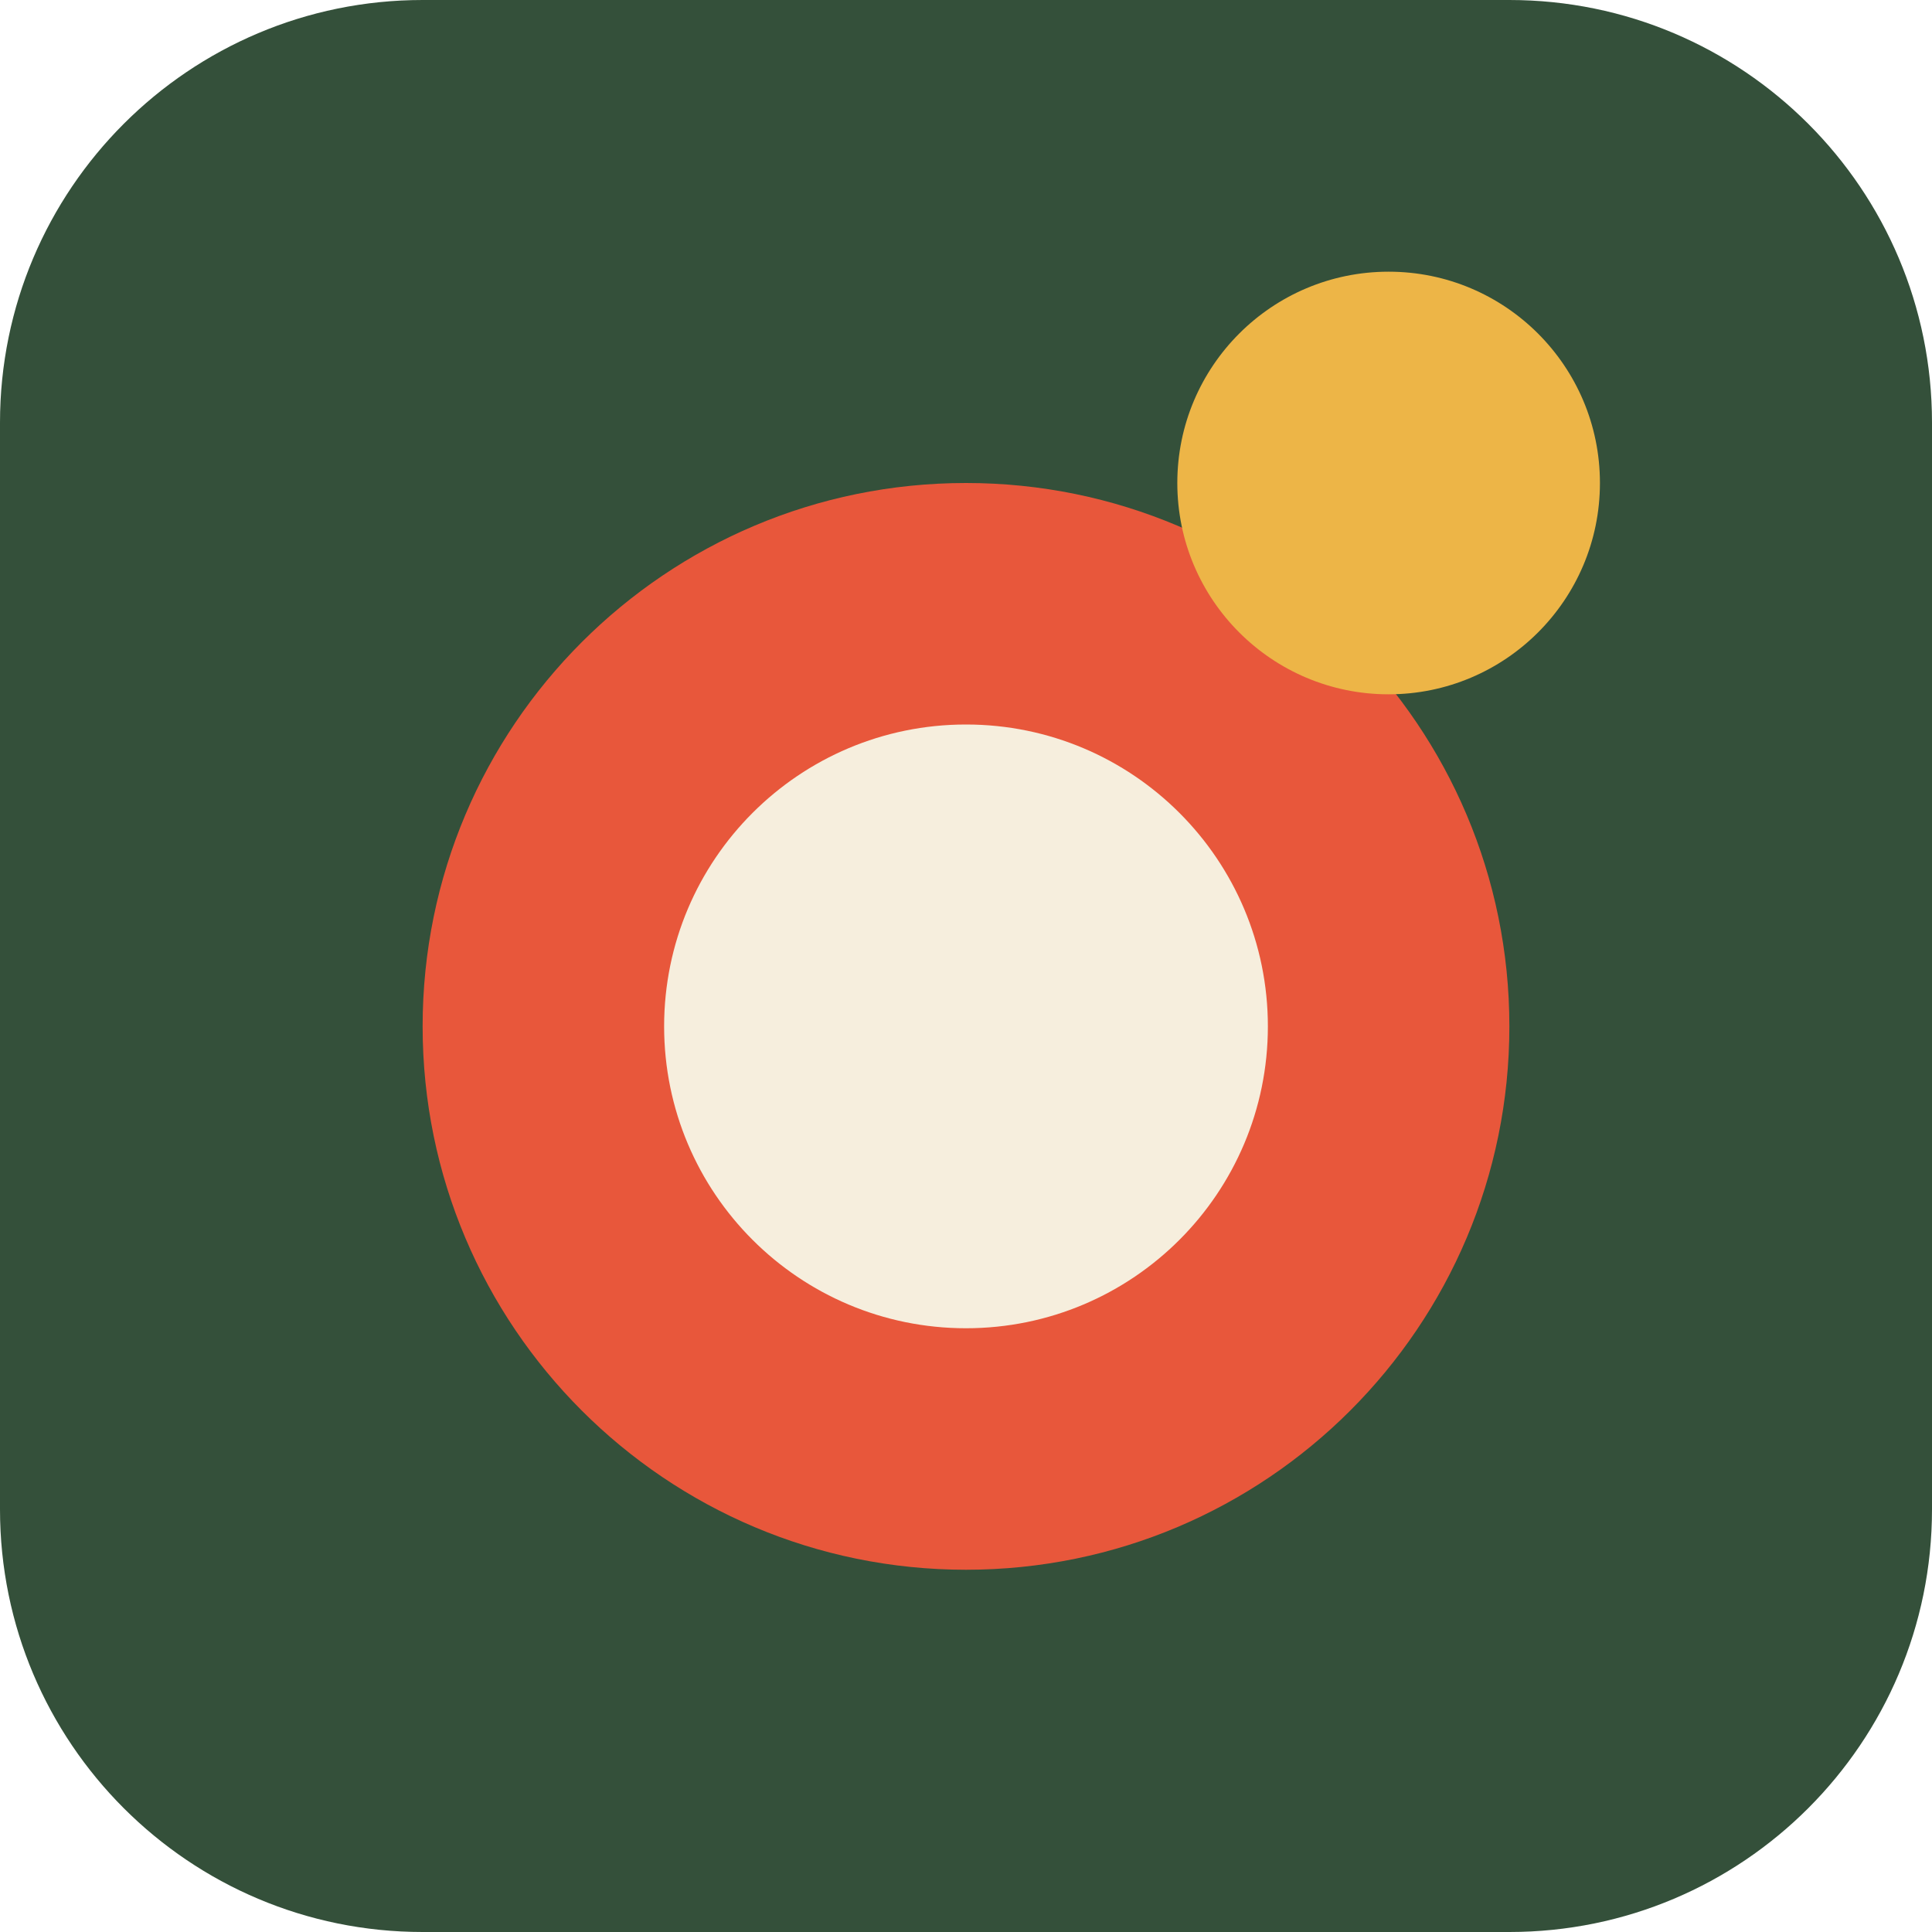
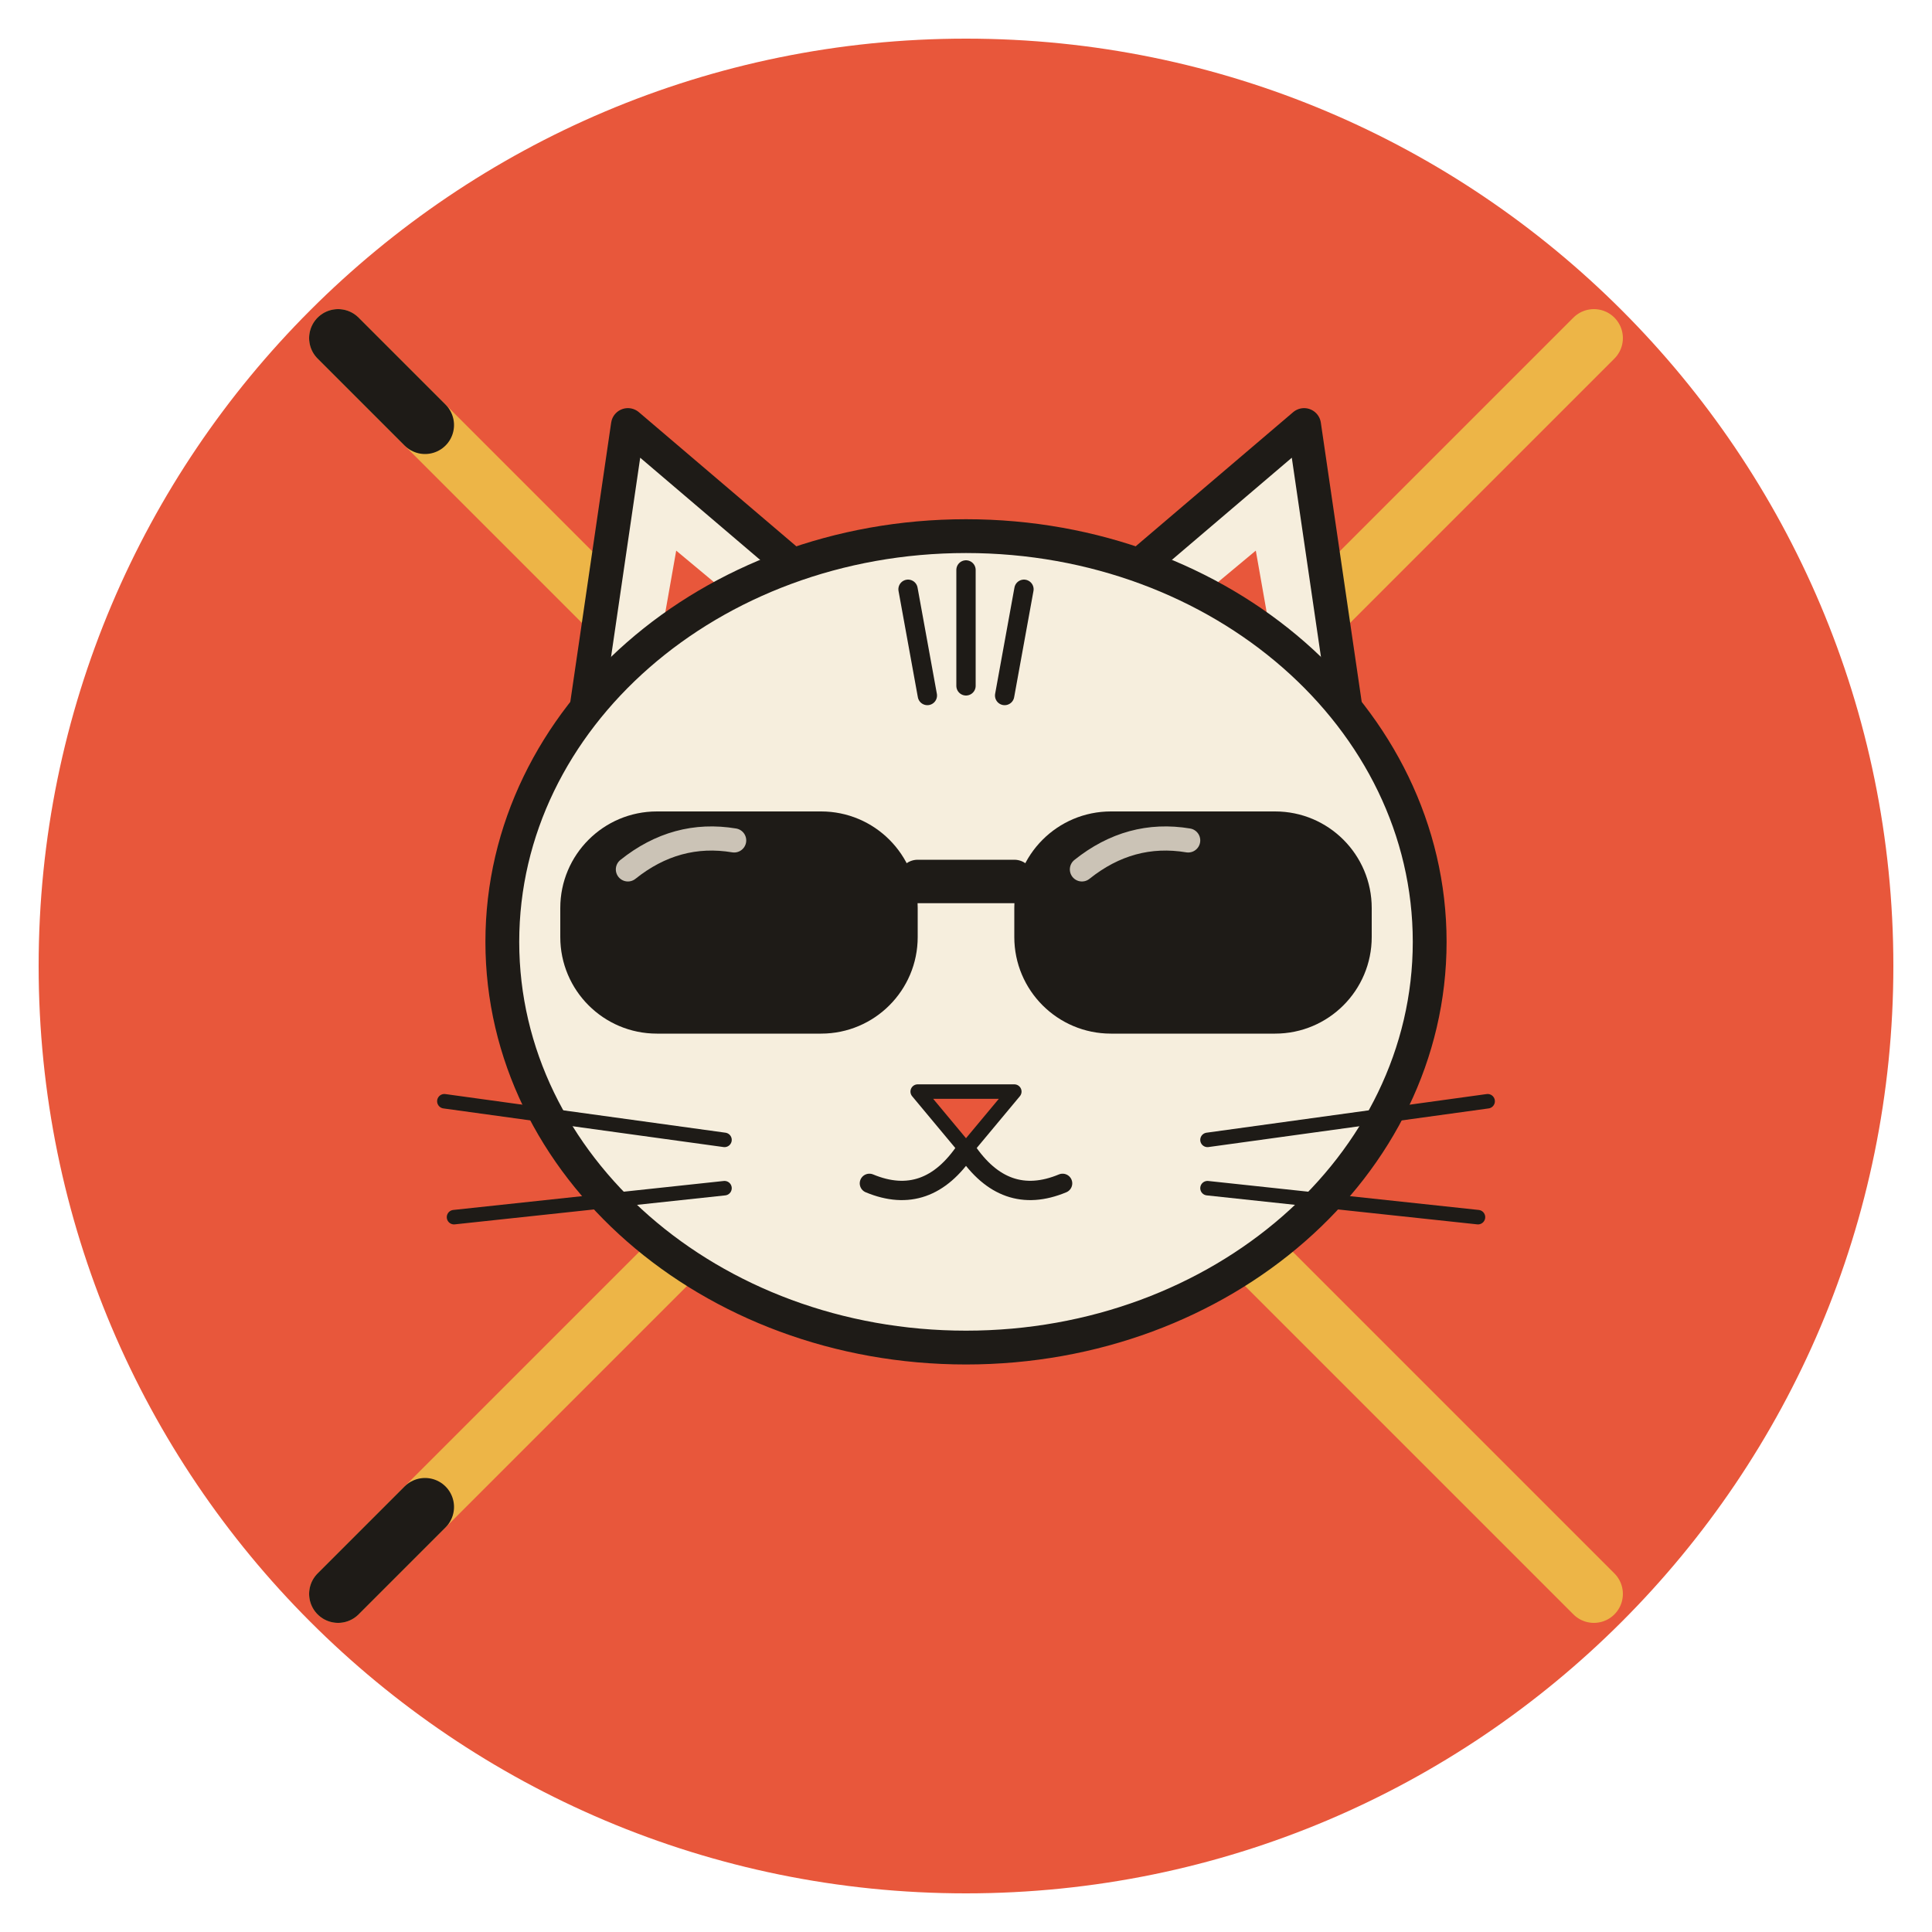
- <svg xmlns="http://www.w3.org/2000/svg" viewBox="0 0 64 64">
-   <rect width="64" height="64" rx="14" fill="#34503A" />
-   <circle cx="32" cy="34" r="18" fill="#E8573B" />
-   <circle cx="32" cy="34" r="10" fill="#F6EEDD" />
-   <circle cx="46" cy="16" r="7" fill="#EDB547" />
+ <svg xmlns="http://www.w3.org/2000/svg" viewBox="0 0 400 400" width="100%" height="100%" role="img" aria-label="Too Dark to Cook: cabeza de gato con gafas de sol y palillos">
+   <circle cx="200" cy="200" r="192" fill="#E8573B" />
+   <line x1="70" y1="330" x2="330" y2="70" stroke="#EDB547" stroke-width="12" stroke-linecap="round" />
+   <line x1="70" y1="70" x2="330" y2="330" stroke="#EDB547" stroke-width="12" stroke-linecap="round" />
+   <line x1="70" y1="330" x2="88" y2="312" stroke="#1E1B17" stroke-width="12" stroke-linecap="round" />
+   <line x1="70" y1="70" x2="88" y2="88" stroke="#1E1B17" stroke-width="12" stroke-linecap="round" />
+   <g transform="translate(0,30)">
+     <polygon points="118,140 130,58 184,104" fill="#F6EEDD" stroke="#1E1B17" stroke-width="7" stroke-linejoin="round" />
+     <polygon points="282,140 270,58 216,104" fill="#F6EEDD" stroke="#1E1B17" stroke-width="7" stroke-linejoin="round" />
+     <polygon points="134,118 140,84 164,104" fill="#E8573B" />
+     <polygon points="266,118 260,84 236,104" fill="#E8573B" />
+     <ellipse cx="200" cy="165" rx="96" ry="84" fill="#F6EEDD" stroke="#1E1B17" stroke-width="7" />
+     <path d="M188 92 l4 22 M200 88 v24 M212 92 l-4 22" stroke="#1E1B17" stroke-width="4" stroke-linecap="round" />
+     <rect x="116" y="138" width="74" height="46" rx="20" fill="#1E1B17" />
+     <rect x="210" y="138" width="74" height="46" rx="20" fill="#1E1B17" />
+     <rect x="186" y="148" width="28" height="9" rx="4" fill="#1E1B17" />
+     <path d="M130 150 q10 -8 22 -6" stroke="#F6EEDD" stroke-width="5" stroke-linecap="round" fill="none" opacity="0.8" />
+     <path d="M224 150 q10 -8 22 -6" stroke="#F6EEDD" stroke-width="5" stroke-linecap="round" fill="none" opacity="0.8" />
+     <polygon points="190,196 210,196 200,208" fill="#E8573B" stroke="#1E1B17" stroke-width="3" stroke-linejoin="round" />
+     <path d="M200 208 q-8 12 -20 7 M200 208 q8 12 20 7" stroke="#1E1B17" stroke-width="4" stroke-linecap="round" fill="none" />
+     <path d="M150 206 l-58 -8 M150 216 l-56 6 M250 206 l58 -8 M250 216 l56 6" stroke="#1E1B17" stroke-width="3" stroke-linecap="round" />
+   </g>
</svg>
